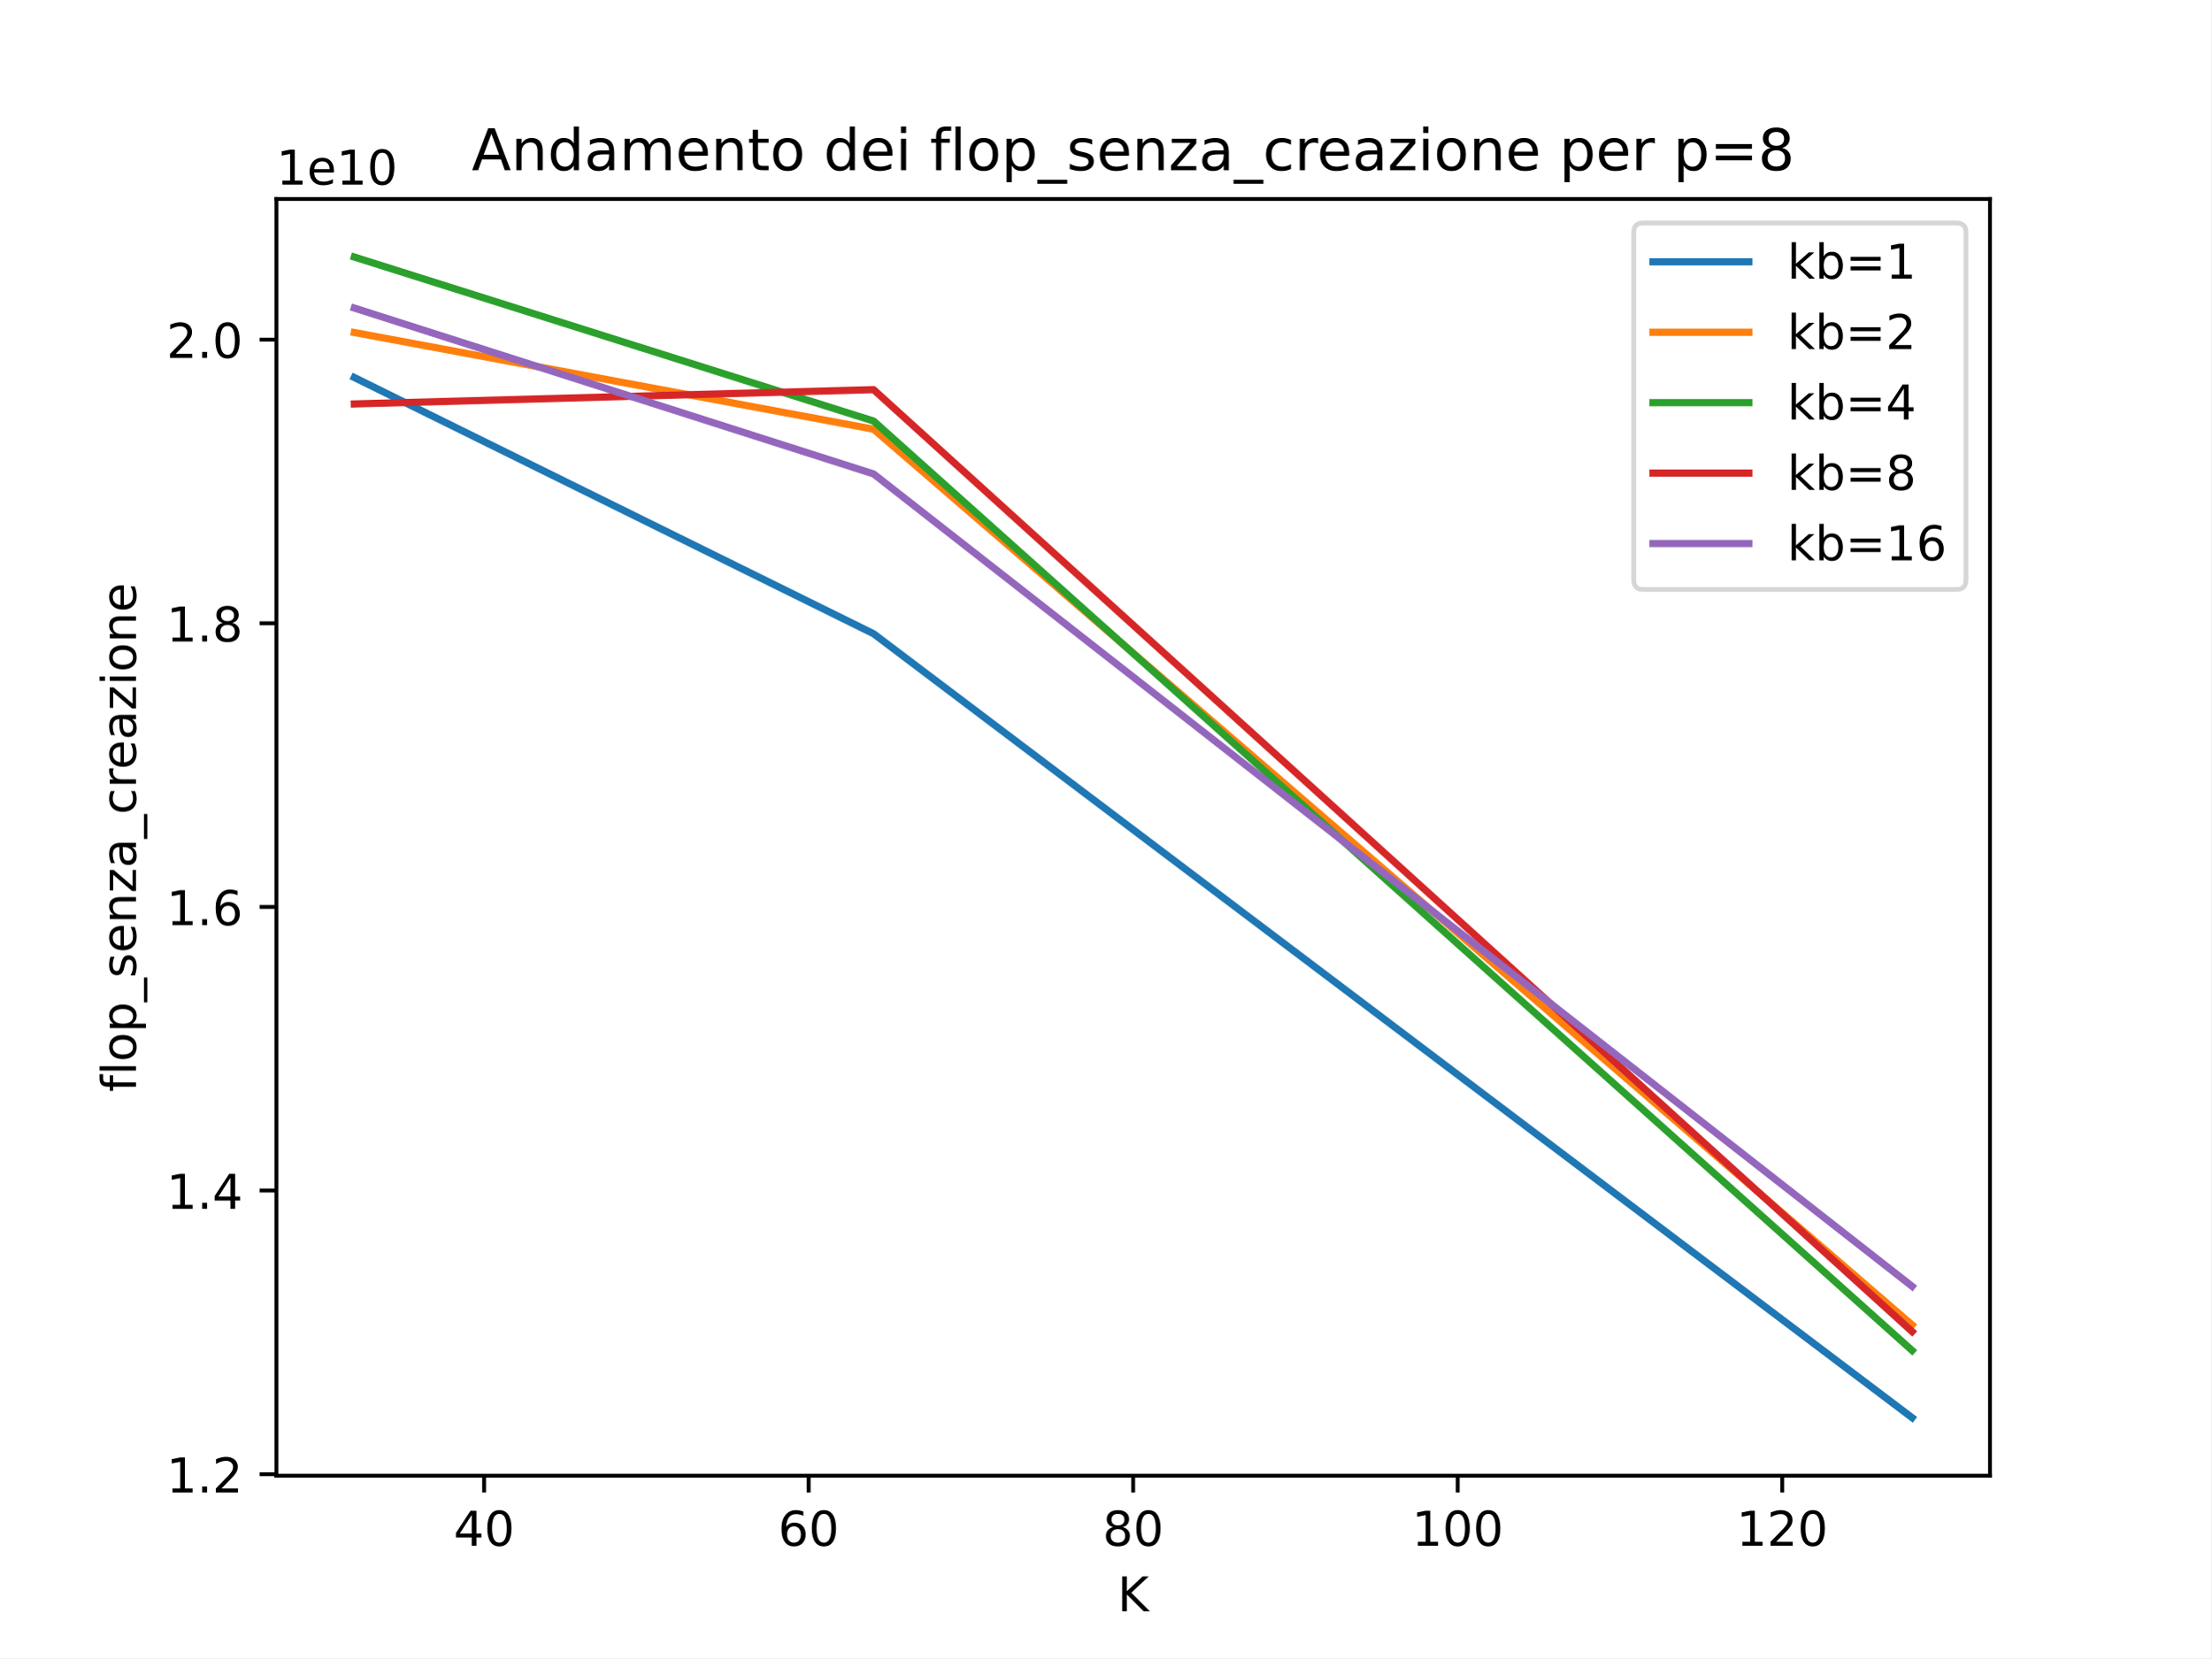
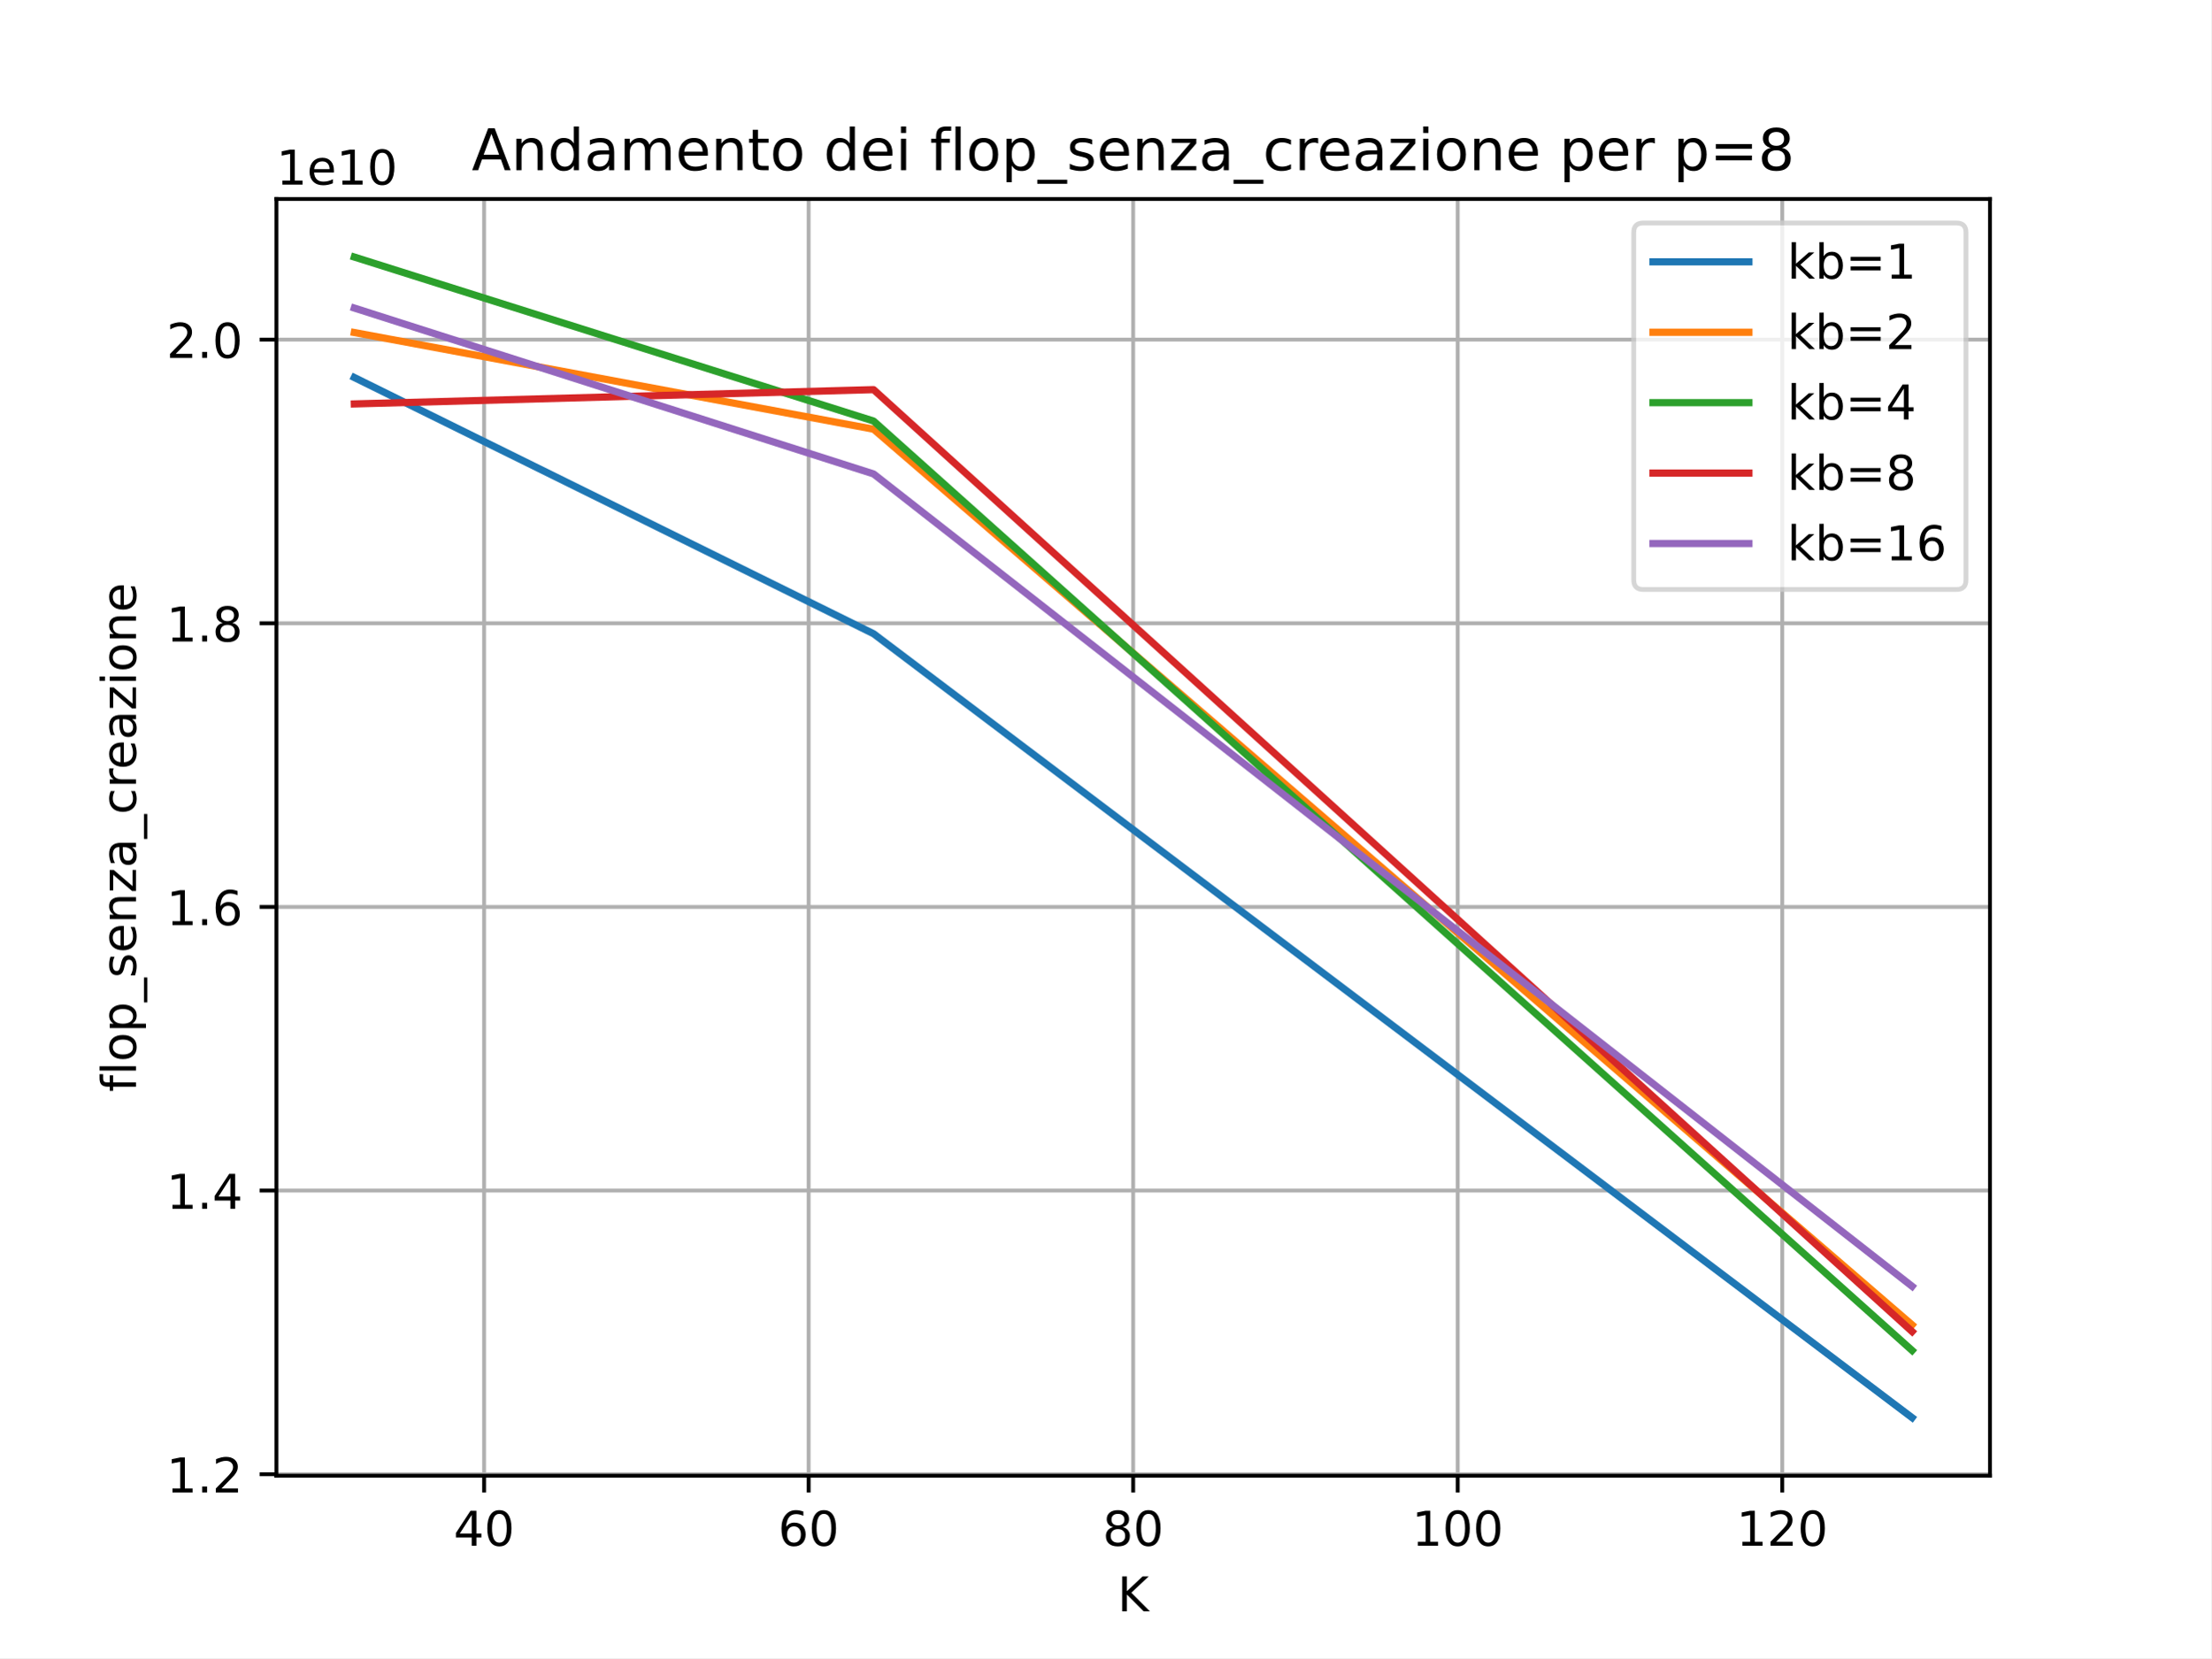
<svg xmlns="http://www.w3.org/2000/svg" xmlns:xlink="http://www.w3.org/1999/xlink" width="460.8pt" height="345.6pt" viewBox="0 0 460.8 345.6" version="1.1">
  <defs>
    <style type="text/css">*{stroke-linejoin: round; stroke-linecap: butt}</style>
  </defs>
  <g id="figure_1">
    <g id="patch_1">
      <path d="M 0 345.6  L 460.8 345.6  L 460.8 0  L 0 0  z " style="fill: #ffffff" />
    </g>
    <g id="axes_1">
      <g id="patch_2">
        <path d="M 57.6 307.584  L 414.72 307.584  L 414.72 41.472  L 57.6 41.472  z " style="fill: #ffffff" />
      </g>
      <g id="matplotlib.axis_1">
        <g id="xtick_1">
          <g id="line2d_1">
+             <path d="M 100.887 307.584  L 100.887 41.472  " clip-path="url(#pf90ec4f201)" style="fill: none; stroke: #b0b0b0; stroke-width: 0.8; stroke-linecap: square" />
+           </g>
+           <g id="line2d_2">
            <defs>
-               <path id="m84802797bc" d="M 0 0  L 0 3.5  " style="stroke: #000000; stroke-width: 0.8" />
+               <path id="m8daaf33b44" d="M 0 0  L 0 3.5  " style="stroke: #000000; stroke-width: 0.8" />
            </defs>
            <g>
-               <use xlink:href="#m84802797bc" x="100.887" y="307.584" style="stroke: #000000; stroke-width: 0.8" />
+               <use xlink:href="#m8daaf33b44" x="100.887" y="307.584" style="stroke: #000000; stroke-width: 0.8" />
            </g>
          </g>
          <g id="text_1">
            <g transform="translate(94.52477 322.1824) scale(0.1 -0.1)">
              <defs>
                <path id="DejaVuSans-34" d="M 2419 4116  L 825 1625  L 2419 1625  L 2419 4116  z M 2253 4666  L 3047 4666  L 3047 1625  L 3713 1625  L 3713 1100  L 3047 1100  L 3047 0  L 2419 0  L 2419 1100  L 313 1100  L 313 1709  L 2253 4666  z " transform="scale(0.015625)" />
                <path id="DejaVuSans-30" d="M 2034 4250  Q 1547 4250 1301 3770  Q 1056 3291 1056 2328  Q 1056 1369 1301 889  Q 1547 409 2034 409  Q 2525 409 2770 889  Q 3016 1369 3016 2328  Q 3016 3291 2770 3770  Q 2525 4250 2034 4250  z M 2034 4750  Q 2819 4750 3233 4129  Q 3647 3509 3647 2328  Q 3647 1150 3233 529  Q 2819 -91 2034 -91  Q 1250 -91 836 529  Q 422 1150 422 2328  Q 422 3509 836 4129  Q 1250 4750 2034 4750  z " transform="scale(0.015625)" />
              </defs>
              <use xlink:href="#DejaVuSans-34" />
              <use xlink:href="#DejaVuSans-30" x="63.623" />
            </g>
          </g>
        </g>
        <g id="xtick_2">
-           <g id="line2d_2">
-             <g>
-               <use xlink:href="#m84802797bc" x="168.524" y="307.584" style="stroke: #000000; stroke-width: 0.8" />
+           <g id="line2d_3">
+             <path d="M 168.524 307.584  L 168.524 41.472  " clip-path="url(#pf90ec4f201)" style="fill: none; stroke: #b0b0b0; stroke-width: 0.8; stroke-linecap: square" />
+           </g>
+           <g id="line2d_4">
+             <g>
+               <use xlink:href="#m8daaf33b44" x="168.524" y="307.584" style="stroke: #000000; stroke-width: 0.8" />
            </g>
          </g>
          <g id="text_2">
            <g transform="translate(162.1611 322.1824) scale(0.1 -0.1)">
              <defs>
                <path id="DejaVuSans-36" d="M 2113 2584  Q 1688 2584 1439 2293  Q 1191 2003 1191 1497  Q 1191 994 1439 701  Q 1688 409 2113 409  Q 2538 409 2786 701  Q 3034 994 3034 1497  Q 3034 2003 2786 2293  Q 2538 2584 2113 2584  z M 3366 4563  L 3366 3988  Q 3128 4100 2886 4159  Q 2644 4219 2406 4219  Q 1781 4219 1451 3797  Q 1122 3375 1075 2522  Q 1259 2794 1537 2939  Q 1816 3084 2150 3084  Q 2853 3084 3261 2657  Q 3669 2231 3669 1497  Q 3669 778 3244 343  Q 2819 -91 2113 -91  Q 1303 -91 875 529  Q 447 1150 447 2328  Q 447 3434 972 4092  Q 1497 4750 2381 4750  Q 2619 4750 2861 4703  Q 3103 4656 3366 4563  z " transform="scale(0.015625)" />
              </defs>
              <use xlink:href="#DejaVuSans-36" />
              <use xlink:href="#DejaVuSans-30" x="63.623" />
            </g>
          </g>
        </g>
        <g id="xtick_3">
-           <g id="line2d_3">
-             <g>
-               <use xlink:href="#m84802797bc" x="236.16" y="307.584" style="stroke: #000000; stroke-width: 0.8" />
+           <g id="line2d_5">
+             <path d="M 236.16 307.584  L 236.16 41.472  " clip-path="url(#pf90ec4f201)" style="fill: none; stroke: #b0b0b0; stroke-width: 0.8; stroke-linecap: square" />
+           </g>
+           <g id="line2d_6">
+             <g>
+               <use xlink:href="#m8daaf33b44" x="236.16" y="307.584" style="stroke: #000000; stroke-width: 0.8" />
            </g>
          </g>
          <g id="text_3">
            <g transform="translate(229.7975 322.1824) scale(0.1 -0.1)">
              <defs>
                <path id="DejaVuSans-38" d="M 2034 2216  Q 1584 2216 1326 1975  Q 1069 1734 1069 1313  Q 1069 891 1326 650  Q 1584 409 2034 409  Q 2484 409 2743 651  Q 3003 894 3003 1313  Q 3003 1734 2745 1975  Q 2488 2216 2034 2216  z M 1403 2484  Q 997 2584 770 2862  Q 544 3141 544 3541  Q 544 4100 942 4425  Q 1341 4750 2034 4750  Q 2731 4750 3128 4425  Q 3525 4100 3525 3541  Q 3525 3141 3298 2862  Q 3072 2584 2669 2484  Q 3125 2378 3379 2068  Q 3634 1759 3634 1313  Q 3634 634 3220 271  Q 2806 -91 2034 -91  Q 1263 -91 848 271  Q 434 634 434 1313  Q 434 1759 690 2068  Q 947 2378 1403 2484  z M 1172 3481  Q 1172 3119 1398 2916  Q 1625 2713 2034 2713  Q 2441 2713 2670 2916  Q 2900 3119 2900 3481  Q 2900 3844 2670 4047  Q 2441 4250 2034 4250  Q 1625 4250 1398 4047  Q 1172 3844 1172 3481  z " transform="scale(0.015625)" />
              </defs>
              <use xlink:href="#DejaVuSans-38" />
              <use xlink:href="#DejaVuSans-30" x="63.623" />
            </g>
          </g>
        </g>
        <g id="xtick_4">
-           <g id="line2d_4">
-             <g>
-               <use xlink:href="#m84802797bc" x="303.796" y="307.584" style="stroke: #000000; stroke-width: 0.8" />
+           <g id="line2d_7">
+             <path d="M 303.796 307.584  L 303.796 41.472  " clip-path="url(#pf90ec4f201)" style="fill: none; stroke: #b0b0b0; stroke-width: 0.8; stroke-linecap: square" />
+           </g>
+           <g id="line2d_8">
+             <g>
+               <use xlink:href="#m8daaf33b44" x="303.796" y="307.584" style="stroke: #000000; stroke-width: 0.8" />
            </g>
          </g>
          <g id="text_4">
            <g transform="translate(294.2526 322.1824) scale(0.1 -0.1)">
              <defs>
                <path id="DejaVuSans-31" d="M 794 531  L 1825 531  L 1825 4091  L 703 3866  L 703 4441  L 1819 4666  L 2450 4666  L 2450 531  L 3481 531  L 3481 0  L 794 0  L 794 531  z " transform="scale(0.015625)" />
              </defs>
              <use xlink:href="#DejaVuSans-31" />
              <use xlink:href="#DejaVuSans-30" x="63.623" />
              <use xlink:href="#DejaVuSans-30" x="127.246" />
            </g>
          </g>
        </g>
        <g id="xtick_5">
-           <g id="line2d_5">
-             <g>
-               <use xlink:href="#m84802797bc" x="371.433" y="307.584" style="stroke: #000000; stroke-width: 0.8" />
+           <g id="line2d_9">
+             <path d="M 371.433 307.584  L 371.433 41.472  " clip-path="url(#pf90ec4f201)" style="fill: none; stroke: #b0b0b0; stroke-width: 0.8; stroke-linecap: square" />
+           </g>
+           <g id="line2d_10">
+             <g>
+               <use xlink:href="#m8daaf33b44" x="371.433" y="307.584" style="stroke: #000000; stroke-width: 0.8" />
            </g>
          </g>
          <g id="text_5">
            <g transform="translate(361.889 322.1824) scale(0.1 -0.1)">
              <defs>
                <path id="DejaVuSans-32" d="M 1228 531  L 3431 531  L 3431 0  L 469 0  L 469 531  Q 828 903 1448 1529  Q 2069 2156 2228 2338  Q 2531 2678 2651 2914  Q 2772 3150 2772 3378  Q 2772 3750 2511 3984  Q 2250 4219 1831 4219  Q 1534 4219 1204 4116  Q 875 4013 500 3803  L 500 4441  Q 881 4594 1212 4672  Q 1544 4750 1819 4750  Q 2544 4750 2975 4387  Q 3406 4025 3406 3419  Q 3406 3131 3298 2873  Q 3191 2616 2906 2266  Q 2828 2175 2409 1742  Q 1991 1309 1228 531  z " transform="scale(0.015625)" />
              </defs>
              <use xlink:href="#DejaVuSans-31" />
              <use xlink:href="#DejaVuSans-32" x="63.623" />
              <use xlink:href="#DejaVuSans-30" x="127.246" />
            </g>
          </g>
        </g>
        <g id="text_6">
          <g transform="translate(232.8811 335.8606) scale(0.1 -0.1)">
            <defs>
              <path id="DejaVuSans-4b" d="M 628 4666  L 1259 4666  L 1259 2694  L 3353 4666  L 4166 4666  L 1850 2491  L 4331 0  L 3500 0  L 1259 2247  L 1259 0  L 628 0  L 628 4666  z " transform="scale(0.015625)" />
            </defs>
            <use xlink:href="#DejaVuSans-4b" />
          </g>
        </g>
      </g>
      <g id="matplotlib.axis_2">
        <g id="ytick_1">
-           <g id="line2d_6">
+           <g id="line2d_11">
+             <path d="M 57.6 307.278  L 414.72 307.278  " clip-path="url(#pf90ec4f201)" style="fill: none; stroke: #b0b0b0; stroke-width: 0.8; stroke-linecap: square" />
+           </g>
+           <g id="line2d_12">
            <defs>
-               <path id="med0b243d57" d="M 0 0  L -3.5 0  " style="stroke: #000000; stroke-width: 0.8" />
+               <path id="mf34e43079c" d="M 0 0  L -3.5 0  " style="stroke: #000000; stroke-width: 0.8" />
            </defs>
            <g>
-               <use xlink:href="#med0b243d57" x="57.6" y="307.278" style="stroke: #000000; stroke-width: 0.8" />
+               <use xlink:href="#mf34e43079c" x="57.6" y="307.278" style="stroke: #000000; stroke-width: 0.8" />
            </g>
          </g>
          <g id="text_7">
            <g transform="translate(34.69687 311.0773) scale(0.1 -0.1)">
              <defs>
                <path id="DejaVuSans-2e" d="M 684 794  L 1344 794  L 1344 0  L 684 0  L 684 794  z " transform="scale(0.015625)" />
              </defs>
              <use xlink:href="#DejaVuSans-31" />
              <use xlink:href="#DejaVuSans-2e" x="63.623" />
              <use xlink:href="#DejaVuSans-32" x="95.41" />
            </g>
          </g>
        </g>
        <g id="ytick_2">
-           <g id="line2d_7">
-             <g>
-               <use xlink:href="#med0b243d57" x="57.6" y="248.154" style="stroke: #000000; stroke-width: 0.8" />
+           <g id="line2d_13">
+             <path d="M 57.6 248.154  L 414.72 248.154  " clip-path="url(#pf90ec4f201)" style="fill: none; stroke: #b0b0b0; stroke-width: 0.8; stroke-linecap: square" />
+           </g>
+           <g id="line2d_14">
+             <g>
+               <use xlink:href="#mf34e43079c" x="57.6" y="248.154" style="stroke: #000000; stroke-width: 0.8" />
            </g>
          </g>
          <g id="text_8">
            <g transform="translate(34.69687 251.9537) scale(0.1 -0.1)">
              <use xlink:href="#DejaVuSans-31" />
              <use xlink:href="#DejaVuSans-2e" x="63.623" />
              <use xlink:href="#DejaVuSans-34" x="95.41" />
            </g>
          </g>
        </g>
        <g id="ytick_3">
-           <g id="line2d_8">
-             <g>
-               <use xlink:href="#med0b243d57" x="57.6" y="189.031" style="stroke: #000000; stroke-width: 0.8" />
+           <g id="line2d_15">
+             <path d="M 57.6 189.031  L 414.72 189.031  " clip-path="url(#pf90ec4f201)" style="fill: none; stroke: #b0b0b0; stroke-width: 0.8; stroke-linecap: square" />
+           </g>
+           <g id="line2d_16">
+             <g>
+               <use xlink:href="#mf34e43079c" x="57.6" y="189.031" style="stroke: #000000; stroke-width: 0.8" />
            </g>
          </g>
          <g id="text_9">
            <g transform="translate(34.69687 192.8301) scale(0.1 -0.1)">
              <use xlink:href="#DejaVuSans-31" />
              <use xlink:href="#DejaVuSans-2e" x="63.623" />
              <use xlink:href="#DejaVuSans-36" x="95.41" />
            </g>
          </g>
        </g>
        <g id="ytick_4">
-           <g id="line2d_9">
-             <g>
-               <use xlink:href="#med0b243d57" x="57.6" y="129.907" style="stroke: #000000; stroke-width: 0.8" />
+           <g id="line2d_17">
+             <path d="M 57.6 129.907  L 414.72 129.907  " clip-path="url(#pf90ec4f201)" style="fill: none; stroke: #b0b0b0; stroke-width: 0.8; stroke-linecap: square" />
+           </g>
+           <g id="line2d_18">
+             <g>
+               <use xlink:href="#mf34e43079c" x="57.6" y="129.907" style="stroke: #000000; stroke-width: 0.8" />
            </g>
          </g>
          <g id="text_10">
            <g transform="translate(34.69687 133.7066) scale(0.1 -0.1)">
              <use xlink:href="#DejaVuSans-31" />
              <use xlink:href="#DejaVuSans-2e" x="63.623" />
              <use xlink:href="#DejaVuSans-38" x="95.41" />
            </g>
          </g>
        </g>
        <g id="ytick_5">
-           <g id="line2d_10">
-             <g>
-               <use xlink:href="#med0b243d57" x="57.6" y="70.784" style="stroke: #000000; stroke-width: 0.8" />
+           <g id="line2d_19">
+             <path d="M 57.6 70.784  L 414.72 70.784  " clip-path="url(#pf90ec4f201)" style="fill: none; stroke: #b0b0b0; stroke-width: 0.8; stroke-linecap: square" />
+           </g>
+           <g id="line2d_20">
+             <g>
+               <use xlink:href="#mf34e43079c" x="57.6" y="70.784" style="stroke: #000000; stroke-width: 0.8" />
            </g>
          </g>
          <g id="text_11">
            <g transform="translate(34.69687 74.58301) scale(0.1 -0.1)">
              <use xlink:href="#DejaVuSans-32" />
              <use xlink:href="#DejaVuSans-2e" x="63.623" />
              <use xlink:href="#DejaVuSans-30" x="95.41" />
            </g>
          </g>
        </g>
        <g id="text_12">
          <g transform="translate(28.33906 227.5999) rotate(-90) scale(0.1 -0.1)">
            <defs>
              <path id="DejaVuSans-66" d="M 2375 4863  L 2375 4384  L 1825 4384  Q 1516 4384 1395 4259  Q 1275 4134 1275 3809  L 1275 3500  L 2222 3500  L 2222 3053  L 1275 3053  L 1275 0  L 697 0  L 697 3053  L 147 3053  L 147 3500  L 697 3500  L 697 3744  Q 697 4328 969 4595  Q 1241 4863 1831 4863  L 2375 4863  z " transform="scale(0.015625)" />
              <path id="DejaVuSans-6c" d="M 603 4863  L 1178 4863  L 1178 0  L 603 0  L 603 4863  z " transform="scale(0.015625)" />
              <path id="DejaVuSans-6f" d="M 1959 3097  Q 1497 3097 1228 2736  Q 959 2375 959 1747  Q 959 1119 1226 758  Q 1494 397 1959 397  Q 2419 397 2687 759  Q 2956 1122 2956 1747  Q 2956 2369 2687 2733  Q 2419 3097 1959 3097  z M 1959 3584  Q 2709 3584 3137 3096  Q 3566 2609 3566 1747  Q 3566 888 3137 398  Q 2709 -91 1959 -91  Q 1206 -91 779 398  Q 353 888 353 1747  Q 353 2609 779 3096  Q 1206 3584 1959 3584  z " transform="scale(0.015625)" />
              <path id="DejaVuSans-70" d="M 1159 525  L 1159 -1331  L 581 -1331  L 581 3500  L 1159 3500  L 1159 2969  Q 1341 3281 1617 3432  Q 1894 3584 2278 3584  Q 2916 3584 3314 3078  Q 3713 2572 3713 1747  Q 3713 922 3314 415  Q 2916 -91 2278 -91  Q 1894 -91 1617 61  Q 1341 213 1159 525  z M 3116 1747  Q 3116 2381 2855 2742  Q 2594 3103 2138 3103  Q 1681 3103 1420 2742  Q 1159 2381 1159 1747  Q 1159 1113 1420 752  Q 1681 391 2138 391  Q 2594 391 2855 752  Q 3116 1113 3116 1747  z " transform="scale(0.015625)" />
              <path id="DejaVuSans-5f" d="M 3263 -1063  L 3263 -1509  L -63 -1509  L -63 -1063  L 3263 -1063  z " transform="scale(0.015625)" />
              <path id="DejaVuSans-73" d="M 2834 3397  L 2834 2853  Q 2591 2978 2328 3040  Q 2066 3103 1784 3103  Q 1356 3103 1142 2972  Q 928 2841 928 2578  Q 928 2378 1081 2264  Q 1234 2150 1697 2047  L 1894 2003  Q 2506 1872 2764 1633  Q 3022 1394 3022 966  Q 3022 478 2636 193  Q 2250 -91 1575 -91  Q 1294 -91 989 -36  Q 684 19 347 128  L 347 722  Q 666 556 975 473  Q 1284 391 1588 391  Q 1994 391 2212 530  Q 2431 669 2431 922  Q 2431 1156 2273 1281  Q 2116 1406 1581 1522  L 1381 1569  Q 847 1681 609 1914  Q 372 2147 372 2553  Q 372 3047 722 3315  Q 1072 3584 1716 3584  Q 2034 3584 2315 3537  Q 2597 3491 2834 3397  z " transform="scale(0.015625)" />
              <path id="DejaVuSans-65" d="M 3597 1894  L 3597 1613  L 953 1613  Q 991 1019 1311 708  Q 1631 397 2203 397  Q 2534 397 2845 478  Q 3156 559 3463 722  L 3463 178  Q 3153 47 2828 -22  Q 2503 -91 2169 -91  Q 1331 -91 842 396  Q 353 884 353 1716  Q 353 2575 817 3079  Q 1281 3584 2069 3584  Q 2775 3584 3186 3129  Q 3597 2675 3597 1894  z M 3022 2063  Q 3016 2534 2758 2815  Q 2500 3097 2075 3097  Q 1594 3097 1305 2825  Q 1016 2553 972 2059  L 3022 2063  z " transform="scale(0.015625)" />
              <path id="DejaVuSans-6e" d="M 3513 2113  L 3513 0  L 2938 0  L 2938 2094  Q 2938 2591 2744 2837  Q 2550 3084 2163 3084  Q 1697 3084 1428 2787  Q 1159 2491 1159 1978  L 1159 0  L 581 0  L 581 3500  L 1159 3500  L 1159 2956  Q 1366 3272 1645 3428  Q 1925 3584 2291 3584  Q 2894 3584 3203 3211  Q 3513 2838 3513 2113  z " transform="scale(0.015625)" />
              <path id="DejaVuSans-7a" d="M 353 3500  L 3084 3500  L 3084 2975  L 922 459  L 3084 459  L 3084 0  L 275 0  L 275 525  L 2438 3041  L 353 3041  L 353 3500  z " transform="scale(0.015625)" />
              <path id="DejaVuSans-61" d="M 2194 1759  Q 1497 1759 1228 1600  Q 959 1441 959 1056  Q 959 750 1161 570  Q 1363 391 1709 391  Q 2188 391 2477 730  Q 2766 1069 2766 1631  L 2766 1759  L 2194 1759  z M 3341 1997  L 3341 0  L 2766 0  L 2766 531  Q 2569 213 2275 61  Q 1981 -91 1556 -91  Q 1019 -91 701 211  Q 384 513 384 1019  Q 384 1609 779 1909  Q 1175 2209 1959 2209  L 2766 2209  L 2766 2266  Q 2766 2663 2505 2880  Q 2244 3097 1772 3097  Q 1472 3097 1187 3025  Q 903 2953 641 2809  L 641 3341  Q 956 3463 1253 3523  Q 1550 3584 1831 3584  Q 2591 3584 2966 3190  Q 3341 2797 3341 1997  z " transform="scale(0.015625)" />
              <path id="DejaVuSans-63" d="M 3122 3366  L 3122 2828  Q 2878 2963 2633 3030  Q 2388 3097 2138 3097  Q 1578 3097 1268 2742  Q 959 2388 959 1747  Q 959 1106 1268 751  Q 1578 397 2138 397  Q 2388 397 2633 464  Q 2878 531 3122 666  L 3122 134  Q 2881 22 2623 -34  Q 2366 -91 2075 -91  Q 1284 -91 818 406  Q 353 903 353 1747  Q 353 2603 823 3093  Q 1294 3584 2113 3584  Q 2378 3584 2631 3529  Q 2884 3475 3122 3366  z " transform="scale(0.015625)" />
              <path id="DejaVuSans-72" d="M 2631 2963  Q 2534 3019 2420 3045  Q 2306 3072 2169 3072  Q 1681 3072 1420 2755  Q 1159 2438 1159 1844  L 1159 0  L 581 0  L 581 3500  L 1159 3500  L 1159 2956  Q 1341 3275 1631 3429  Q 1922 3584 2338 3584  Q 2397 3584 2469 3576  Q 2541 3569 2628 3553  L 2631 2963  z " transform="scale(0.015625)" />
              <path id="DejaVuSans-69" d="M 603 3500  L 1178 3500  L 1178 0  L 603 0  L 603 3500  z M 603 4863  L 1178 4863  L 1178 4134  L 603 4134  L 603 4863  z " transform="scale(0.015625)" />
            </defs>
            <use xlink:href="#DejaVuSans-66" />
            <use xlink:href="#DejaVuSans-6c" x="35.205" />
            <use xlink:href="#DejaVuSans-6f" x="62.988" />
            <use xlink:href="#DejaVuSans-70" x="124.17" />
            <use xlink:href="#DejaVuSans-5f" x="187.646" />
            <use xlink:href="#DejaVuSans-73" x="237.646" />
            <use xlink:href="#DejaVuSans-65" x="289.746" />
            <use xlink:href="#DejaVuSans-6e" x="351.27" />
            <use xlink:href="#DejaVuSans-7a" x="414.648" />
            <use xlink:href="#DejaVuSans-61" x="467.139" />
            <use xlink:href="#DejaVuSans-5f" x="528.418" />
            <use xlink:href="#DejaVuSans-63" x="578.418" />
            <use xlink:href="#DejaVuSans-72" x="633.398" />
            <use xlink:href="#DejaVuSans-65" x="672.262" />
            <use xlink:href="#DejaVuSans-61" x="733.785" />
            <use xlink:href="#DejaVuSans-7a" x="795.064" />
            <use xlink:href="#DejaVuSans-69" x="847.555" />
            <use xlink:href="#DejaVuSans-6f" x="875.338" />
            <use xlink:href="#DejaVuSans-6e" x="936.52" />
            <use xlink:href="#DejaVuSans-65" x="999.898" />
          </g>
        </g>
        <g id="text_13">
          <g transform="translate(57.6 38.472) scale(0.1 -0.1)">
            <use xlink:href="#DejaVuSans-31" />
            <use xlink:href="#DejaVuSans-65" x="63.623" />
            <use xlink:href="#DejaVuSans-31" x="125.146" />
            <use xlink:href="#DejaVuSans-30" x="188.77" />
          </g>
        </g>
      </g>
-       <g id="line2d_11">
-         <path d="M 73.833 78.677  L 182.051 132.086  L 398.487 295.488  " clip-path="url(#pa829a43ce5)" style="fill: none; stroke: #1f77b4; stroke-width: 1.5; stroke-linecap: square" />
-       </g>
-       <g id="line2d_12">
-         <path d="M 73.833 69.302  L 182.051 89.453  L 398.487 276.142  " clip-path="url(#pa829a43ce5)" style="fill: none; stroke: #ff7f0e; stroke-width: 1.5; stroke-linecap: square" />
-       </g>
-       <g id="line2d_13">
-         <path d="M 73.833 53.568  L 182.051 87.751  L 398.487 281.48  " clip-path="url(#pa829a43ce5)" style="fill: none; stroke: #2ca02c; stroke-width: 1.5; stroke-linecap: square" />
-       </g>
-       <g id="line2d_14">
-         <path d="M 73.833 84.189  L 182.051 81.205  L 398.487 277.538  " clip-path="url(#pa829a43ce5)" style="fill: none; stroke: #d62728; stroke-width: 1.5; stroke-linecap: square" />
-       </g>
-       <g id="line2d_15">
-         <path d="M 73.833 64.199  L 182.051 98.778  L 398.487 268.109  " clip-path="url(#pa829a43ce5)" style="fill: none; stroke: #9467bd; stroke-width: 1.5; stroke-linecap: square" />
+       <g id="line2d_21">
+         <path d="M 73.833 78.677  L 182.051 132.086  L 398.487 295.488  " clip-path="url(#pf90ec4f201)" style="fill: none; stroke: #1f77b4; stroke-width: 1.5; stroke-linecap: square" />
+       </g>
+       <g id="line2d_22">
+         <path d="M 73.833 69.302  L 182.051 89.453  L 398.487 276.142  " clip-path="url(#pf90ec4f201)" style="fill: none; stroke: #ff7f0e; stroke-width: 1.5; stroke-linecap: square" />
+       </g>
+       <g id="line2d_23">
+         <path d="M 73.833 53.568  L 182.051 87.751  L 398.487 281.48  " clip-path="url(#pf90ec4f201)" style="fill: none; stroke: #2ca02c; stroke-width: 1.5; stroke-linecap: square" />
+       </g>
+       <g id="line2d_24">
+         <path d="M 73.833 84.189  L 182.051 81.205  L 398.487 277.538  " clip-path="url(#pf90ec4f201)" style="fill: none; stroke: #d62728; stroke-width: 1.5; stroke-linecap: square" />
+       </g>
+       <g id="line2d_25">
+         <path d="M 73.833 64.199  L 182.051 98.778  L 398.487 268.109  " clip-path="url(#pf90ec4f201)" style="fill: none; stroke: #9467bd; stroke-width: 1.5; stroke-linecap: square" />
      </g>
      <g id="patch_3">
        <path d="M 57.6 307.584  L 57.6 41.472  " style="fill: none; stroke: #000000; stroke-width: 0.8; stroke-linejoin: miter; stroke-linecap: square" />
      </g>
      <g id="patch_4">
        <path d="M 414.72 307.584  L 414.72 41.472  " style="fill: none; stroke: #000000; stroke-width: 0.8; stroke-linejoin: miter; stroke-linecap: square" />
      </g>
      <g id="patch_5">
        <path d="M 57.6 307.584  L 414.72 307.584  " style="fill: none; stroke: #000000; stroke-width: 0.8; stroke-linejoin: miter; stroke-linecap: square" />
      </g>
      <g id="patch_6">
        <path d="M 57.6 41.472  L 414.72 41.472  " style="fill: none; stroke: #000000; stroke-width: 0.8; stroke-linejoin: miter; stroke-linecap: square" />
      </g>
      <g id="text_14">
        <g transform="translate(98.30156 35.472) scale(0.12 -0.12)">
          <defs>
            <path id="DejaVuSans-41" d="M 2188 4044  L 1331 1722  L 3047 1722  L 2188 4044  z M 1831 4666  L 2547 4666  L 4325 0  L 3669 0  L 3244 1197  L 1141 1197  L 716 0  L 50 0  L 1831 4666  z " transform="scale(0.015625)" />
            <path id="DejaVuSans-64" d="M 2906 2969  L 2906 4863  L 3481 4863  L 3481 0  L 2906 0  L 2906 525  Q 2725 213 2448 61  Q 2172 -91 1784 -91  Q 1150 -91 751 415  Q 353 922 353 1747  Q 353 2572 751 3078  Q 1150 3584 1784 3584  Q 2172 3584 2448 3432  Q 2725 3281 2906 2969  z M 947 1747  Q 947 1113 1208 752  Q 1469 391 1925 391  Q 2381 391 2643 752  Q 2906 1113 2906 1747  Q 2906 2381 2643 2742  Q 2381 3103 1925 3103  Q 1469 3103 1208 2742  Q 947 2381 947 1747  z " transform="scale(0.015625)" />
            <path id="DejaVuSans-6d" d="M 3328 2828  Q 3544 3216 3844 3400  Q 4144 3584 4550 3584  Q 5097 3584 5394 3201  Q 5691 2819 5691 2113  L 5691 0  L 5113 0  L 5113 2094  Q 5113 2597 4934 2840  Q 4756 3084 4391 3084  Q 3944 3084 3684 2787  Q 3425 2491 3425 1978  L 3425 0  L 2847 0  L 2847 2094  Q 2847 2600 2669 2842  Q 2491 3084 2119 3084  Q 1678 3084 1418 2786  Q 1159 2488 1159 1978  L 1159 0  L 581 0  L 581 3500  L 1159 3500  L 1159 2956  Q 1356 3278 1631 3431  Q 1906 3584 2284 3584  Q 2666 3584 2933 3390  Q 3200 3197 3328 2828  z " transform="scale(0.015625)" />
            <path id="DejaVuSans-74" d="M 1172 4494  L 1172 3500  L 2356 3500  L 2356 3053  L 1172 3053  L 1172 1153  Q 1172 725 1289 603  Q 1406 481 1766 481  L 2356 481  L 2356 0  L 1766 0  Q 1100 0 847 248  Q 594 497 594 1153  L 594 3053  L 172 3053  L 172 3500  L 594 3500  L 594 4494  L 1172 4494  z " transform="scale(0.015625)" />
            <path id="DejaVuSans-20" transform="scale(0.015625)" />
            <path id="DejaVuSans-3d" d="M 678 2906  L 4684 2906  L 4684 2381  L 678 2381  L 678 2906  z M 678 1631  L 4684 1631  L 4684 1100  L 678 1100  L 678 1631  z " transform="scale(0.015625)" />
          </defs>
          <use xlink:href="#DejaVuSans-41" />
          <use xlink:href="#DejaVuSans-6e" x="68.408" />
          <use xlink:href="#DejaVuSans-64" x="131.787" />
          <use xlink:href="#DejaVuSans-61" x="195.264" />
          <use xlink:href="#DejaVuSans-6d" x="256.543" />
          <use xlink:href="#DejaVuSans-65" x="353.955" />
          <use xlink:href="#DejaVuSans-6e" x="415.479" />
          <use xlink:href="#DejaVuSans-74" x="478.857" />
          <use xlink:href="#DejaVuSans-6f" x="518.066" />
          <use xlink:href="#DejaVuSans-20" x="579.248" />
          <use xlink:href="#DejaVuSans-64" x="611.035" />
          <use xlink:href="#DejaVuSans-65" x="674.512" />
          <use xlink:href="#DejaVuSans-69" x="736.035" />
          <use xlink:href="#DejaVuSans-20" x="763.818" />
          <use xlink:href="#DejaVuSans-66" x="795.605" />
          <use xlink:href="#DejaVuSans-6c" x="830.811" />
          <use xlink:href="#DejaVuSans-6f" x="858.594" />
          <use xlink:href="#DejaVuSans-70" x="919.775" />
          <use xlink:href="#DejaVuSans-5f" x="983.252" />
          <use xlink:href="#DejaVuSans-73" x="1033.252" />
          <use xlink:href="#DejaVuSans-65" x="1085.352" />
          <use xlink:href="#DejaVuSans-6e" x="1146.875" />
          <use xlink:href="#DejaVuSans-7a" x="1210.254" />
          <use xlink:href="#DejaVuSans-61" x="1262.744" />
          <use xlink:href="#DejaVuSans-5f" x="1324.023" />
          <use xlink:href="#DejaVuSans-63" x="1374.023" />
          <use xlink:href="#DejaVuSans-72" x="1429.004" />
          <use xlink:href="#DejaVuSans-65" x="1467.867" />
          <use xlink:href="#DejaVuSans-61" x="1529.391" />
          <use xlink:href="#DejaVuSans-7a" x="1590.67" />
          <use xlink:href="#DejaVuSans-69" x="1643.16" />
          <use xlink:href="#DejaVuSans-6f" x="1670.943" />
          <use xlink:href="#DejaVuSans-6e" x="1732.125" />
          <use xlink:href="#DejaVuSans-65" x="1795.504" />
          <use xlink:href="#DejaVuSans-20" x="1857.027" />
          <use xlink:href="#DejaVuSans-70" x="1888.814" />
          <use xlink:href="#DejaVuSans-65" x="1952.291" />
          <use xlink:href="#DejaVuSans-72" x="2013.814" />
          <use xlink:href="#DejaVuSans-20" x="2054.928" />
          <use xlink:href="#DejaVuSans-70" x="2086.715" />
          <use xlink:href="#DejaVuSans-3d" x="2150.191" />
          <use xlink:href="#DejaVuSans-38" x="2233.98" />
        </g>
      </g>
      <g id="legend_1">
        <g id="patch_7">
          <path d="M 342.476 122.863  L 407.72 122.863  Q 409.72 122.863 409.72 120.863  L 409.72 48.472  Q 409.72 46.472 407.72 46.472  L 342.476 46.472  Q 340.476 46.472 340.476 48.472  L 340.476 120.863  Q 340.476 122.863 342.476 122.863  z " style="fill: #ffffff; opacity: 0.8; stroke: #cccccc; stroke-linejoin: miter" />
        </g>
-         <g id="line2d_16">
+         <g id="line2d_26">
          <path d="M 344.476 54.57  L 354.476 54.57  L 364.476 54.57  " style="fill: none; stroke: #1f77b4; stroke-width: 1.5; stroke-linecap: square" />
        </g>
        <g id="text_15">
          <g transform="translate(372.4762 58.07044) scale(0.1 -0.1)">
            <defs>
              <path id="DejaVuSans-6b" d="M 581 4863  L 1159 4863  L 1159 1991  L 2875 3500  L 3609 3500  L 1753 1863  L 3688 0  L 2938 0  L 1159 1709  L 1159 0  L 581 0  L 581 4863  z " transform="scale(0.015625)" />
              <path id="DejaVuSans-62" d="M 3116 1747  Q 3116 2381 2855 2742  Q 2594 3103 2138 3103  Q 1681 3103 1420 2742  Q 1159 2381 1159 1747  Q 1159 1113 1420 752  Q 1681 391 2138 391  Q 2594 391 2855 752  Q 3116 1113 3116 1747  z M 1159 2969  Q 1341 3281 1617 3432  Q 1894 3584 2278 3584  Q 2916 3584 3314 3078  Q 3713 2572 3713 1747  Q 3713 922 3314 415  Q 2916 -91 2278 -91  Q 1894 -91 1617 61  Q 1341 213 1159 525  L 1159 0  L 581 0  L 581 4863  L 1159 4863  L 1159 2969  z " transform="scale(0.015625)" />
            </defs>
            <use xlink:href="#DejaVuSans-6b" />
            <use xlink:href="#DejaVuSans-62" x="57.91" />
            <use xlink:href="#DejaVuSans-3d" x="121.387" />
            <use xlink:href="#DejaVuSans-31" x="205.176" />
          </g>
        </g>
-         <g id="line2d_17">
+         <g id="line2d_27">
          <path d="M 344.476 69.249  L 354.476 69.249  L 364.476 69.249  " style="fill: none; stroke: #ff7f0e; stroke-width: 1.5; stroke-linecap: square" />
        </g>
        <g id="text_16">
          <g transform="translate(372.4762 72.74856) scale(0.1 -0.1)">
            <use xlink:href="#DejaVuSans-6b" />
            <use xlink:href="#DejaVuSans-62" x="57.91" />
            <use xlink:href="#DejaVuSans-3d" x="121.387" />
            <use xlink:href="#DejaVuSans-32" x="205.176" />
          </g>
        </g>
-         <g id="line2d_18">
+         <g id="line2d_28">
          <path d="M 344.476 83.927  L 354.476 83.927  L 364.476 83.927  " style="fill: none; stroke: #2ca02c; stroke-width: 1.5; stroke-linecap: square" />
        </g>
        <g id="text_17">
          <g transform="translate(372.4762 87.42669) scale(0.1 -0.1)">
            <use xlink:href="#DejaVuSans-6b" />
            <use xlink:href="#DejaVuSans-62" x="57.91" />
            <use xlink:href="#DejaVuSans-3d" x="121.387" />
            <use xlink:href="#DejaVuSans-34" x="205.176" />
          </g>
        </g>
-         <g id="line2d_19">
+         <g id="line2d_29">
          <path d="M 344.476 98.605  L 354.476 98.605  L 364.476 98.605  " style="fill: none; stroke: #d62728; stroke-width: 1.5; stroke-linecap: square" />
        </g>
        <g id="text_18">
          <g transform="translate(372.4762 102.1048) scale(0.1 -0.1)">
            <use xlink:href="#DejaVuSans-6b" />
            <use xlink:href="#DejaVuSans-62" x="57.91" />
            <use xlink:href="#DejaVuSans-3d" x="121.387" />
            <use xlink:href="#DejaVuSans-38" x="205.176" />
          </g>
        </g>
-         <g id="line2d_20">
+         <g id="line2d_30">
          <path d="M 344.476 113.283  L 354.476 113.283  L 364.476 113.283  " style="fill: none; stroke: #9467bd; stroke-width: 1.5; stroke-linecap: square" />
        </g>
        <g id="text_19">
          <g transform="translate(372.4762 116.7829) scale(0.1 -0.1)">
            <use xlink:href="#DejaVuSans-6b" />
            <use xlink:href="#DejaVuSans-62" x="57.91" />
            <use xlink:href="#DejaVuSans-3d" x="121.387" />
            <use xlink:href="#DejaVuSans-31" x="205.176" />
            <use xlink:href="#DejaVuSans-36" x="268.799" />
          </g>
        </g>
      </g>
    </g>
  </g>
  <defs>
-     <clipPath id="pa829a43ce5">
+     <clipPath id="pf90ec4f201">
      <rect x="57.6" y="41.472" width="357.12" height="266.112" />
    </clipPath>
  </defs>
</svg>
